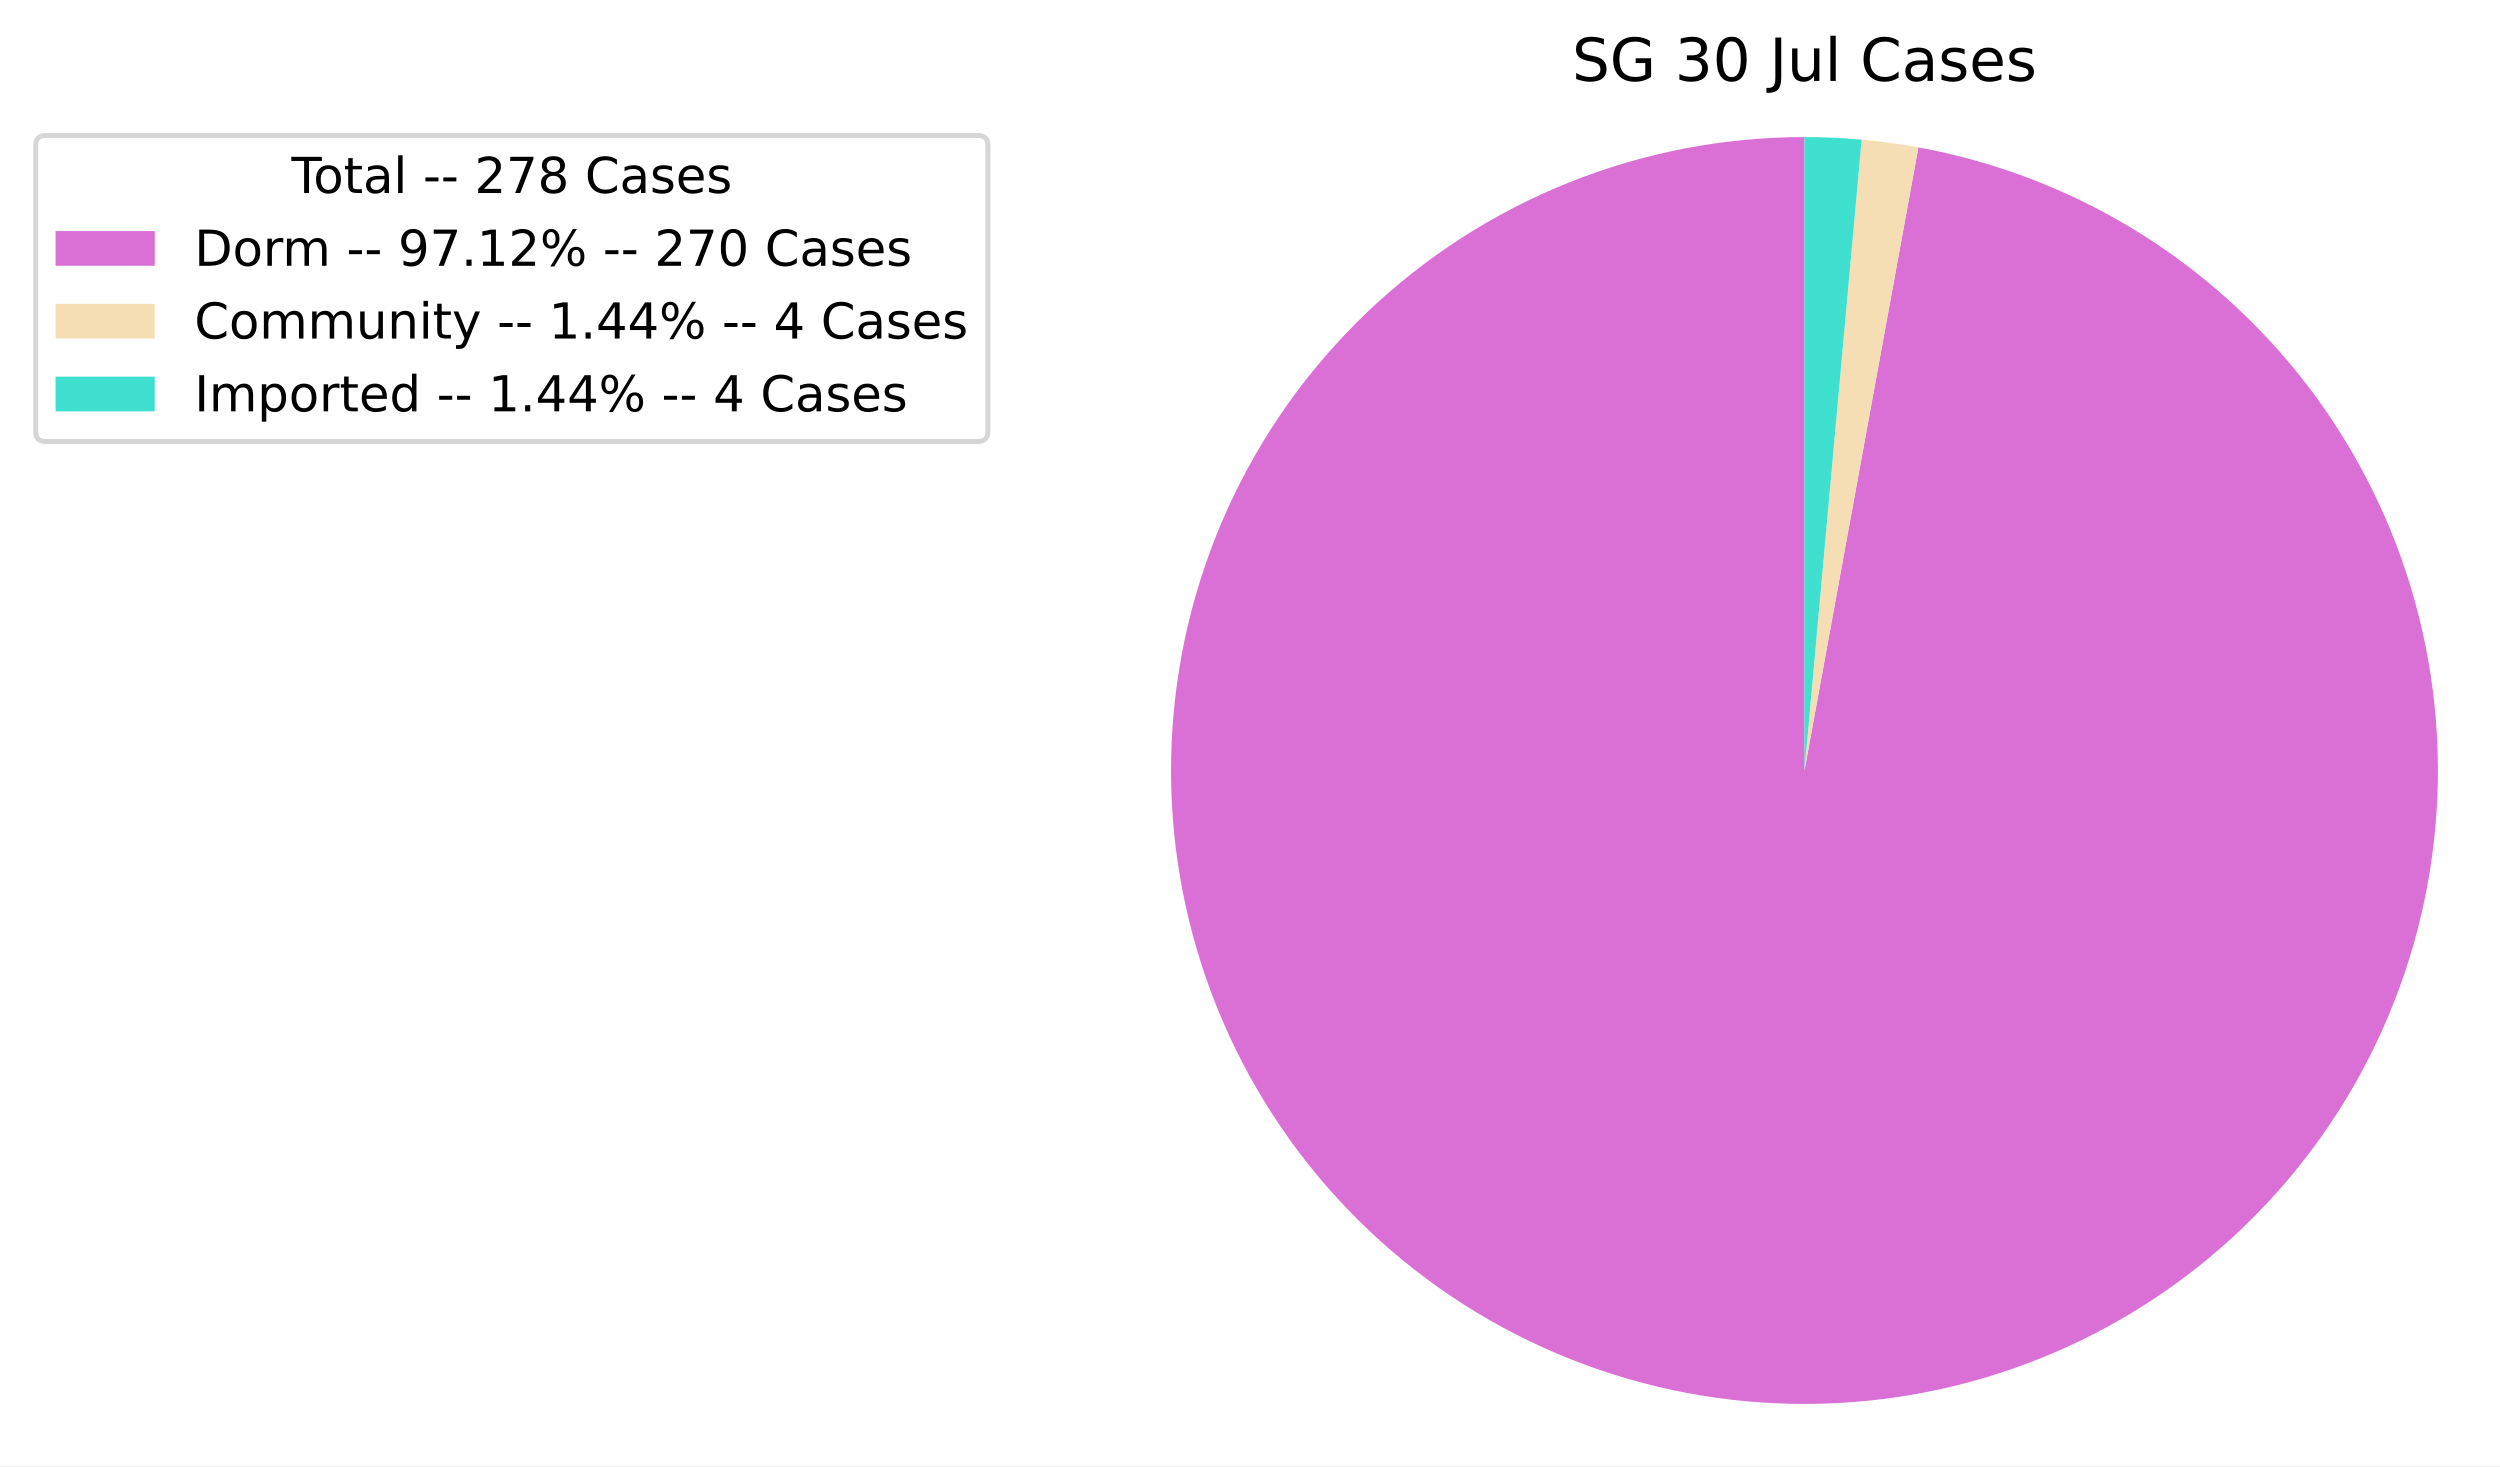
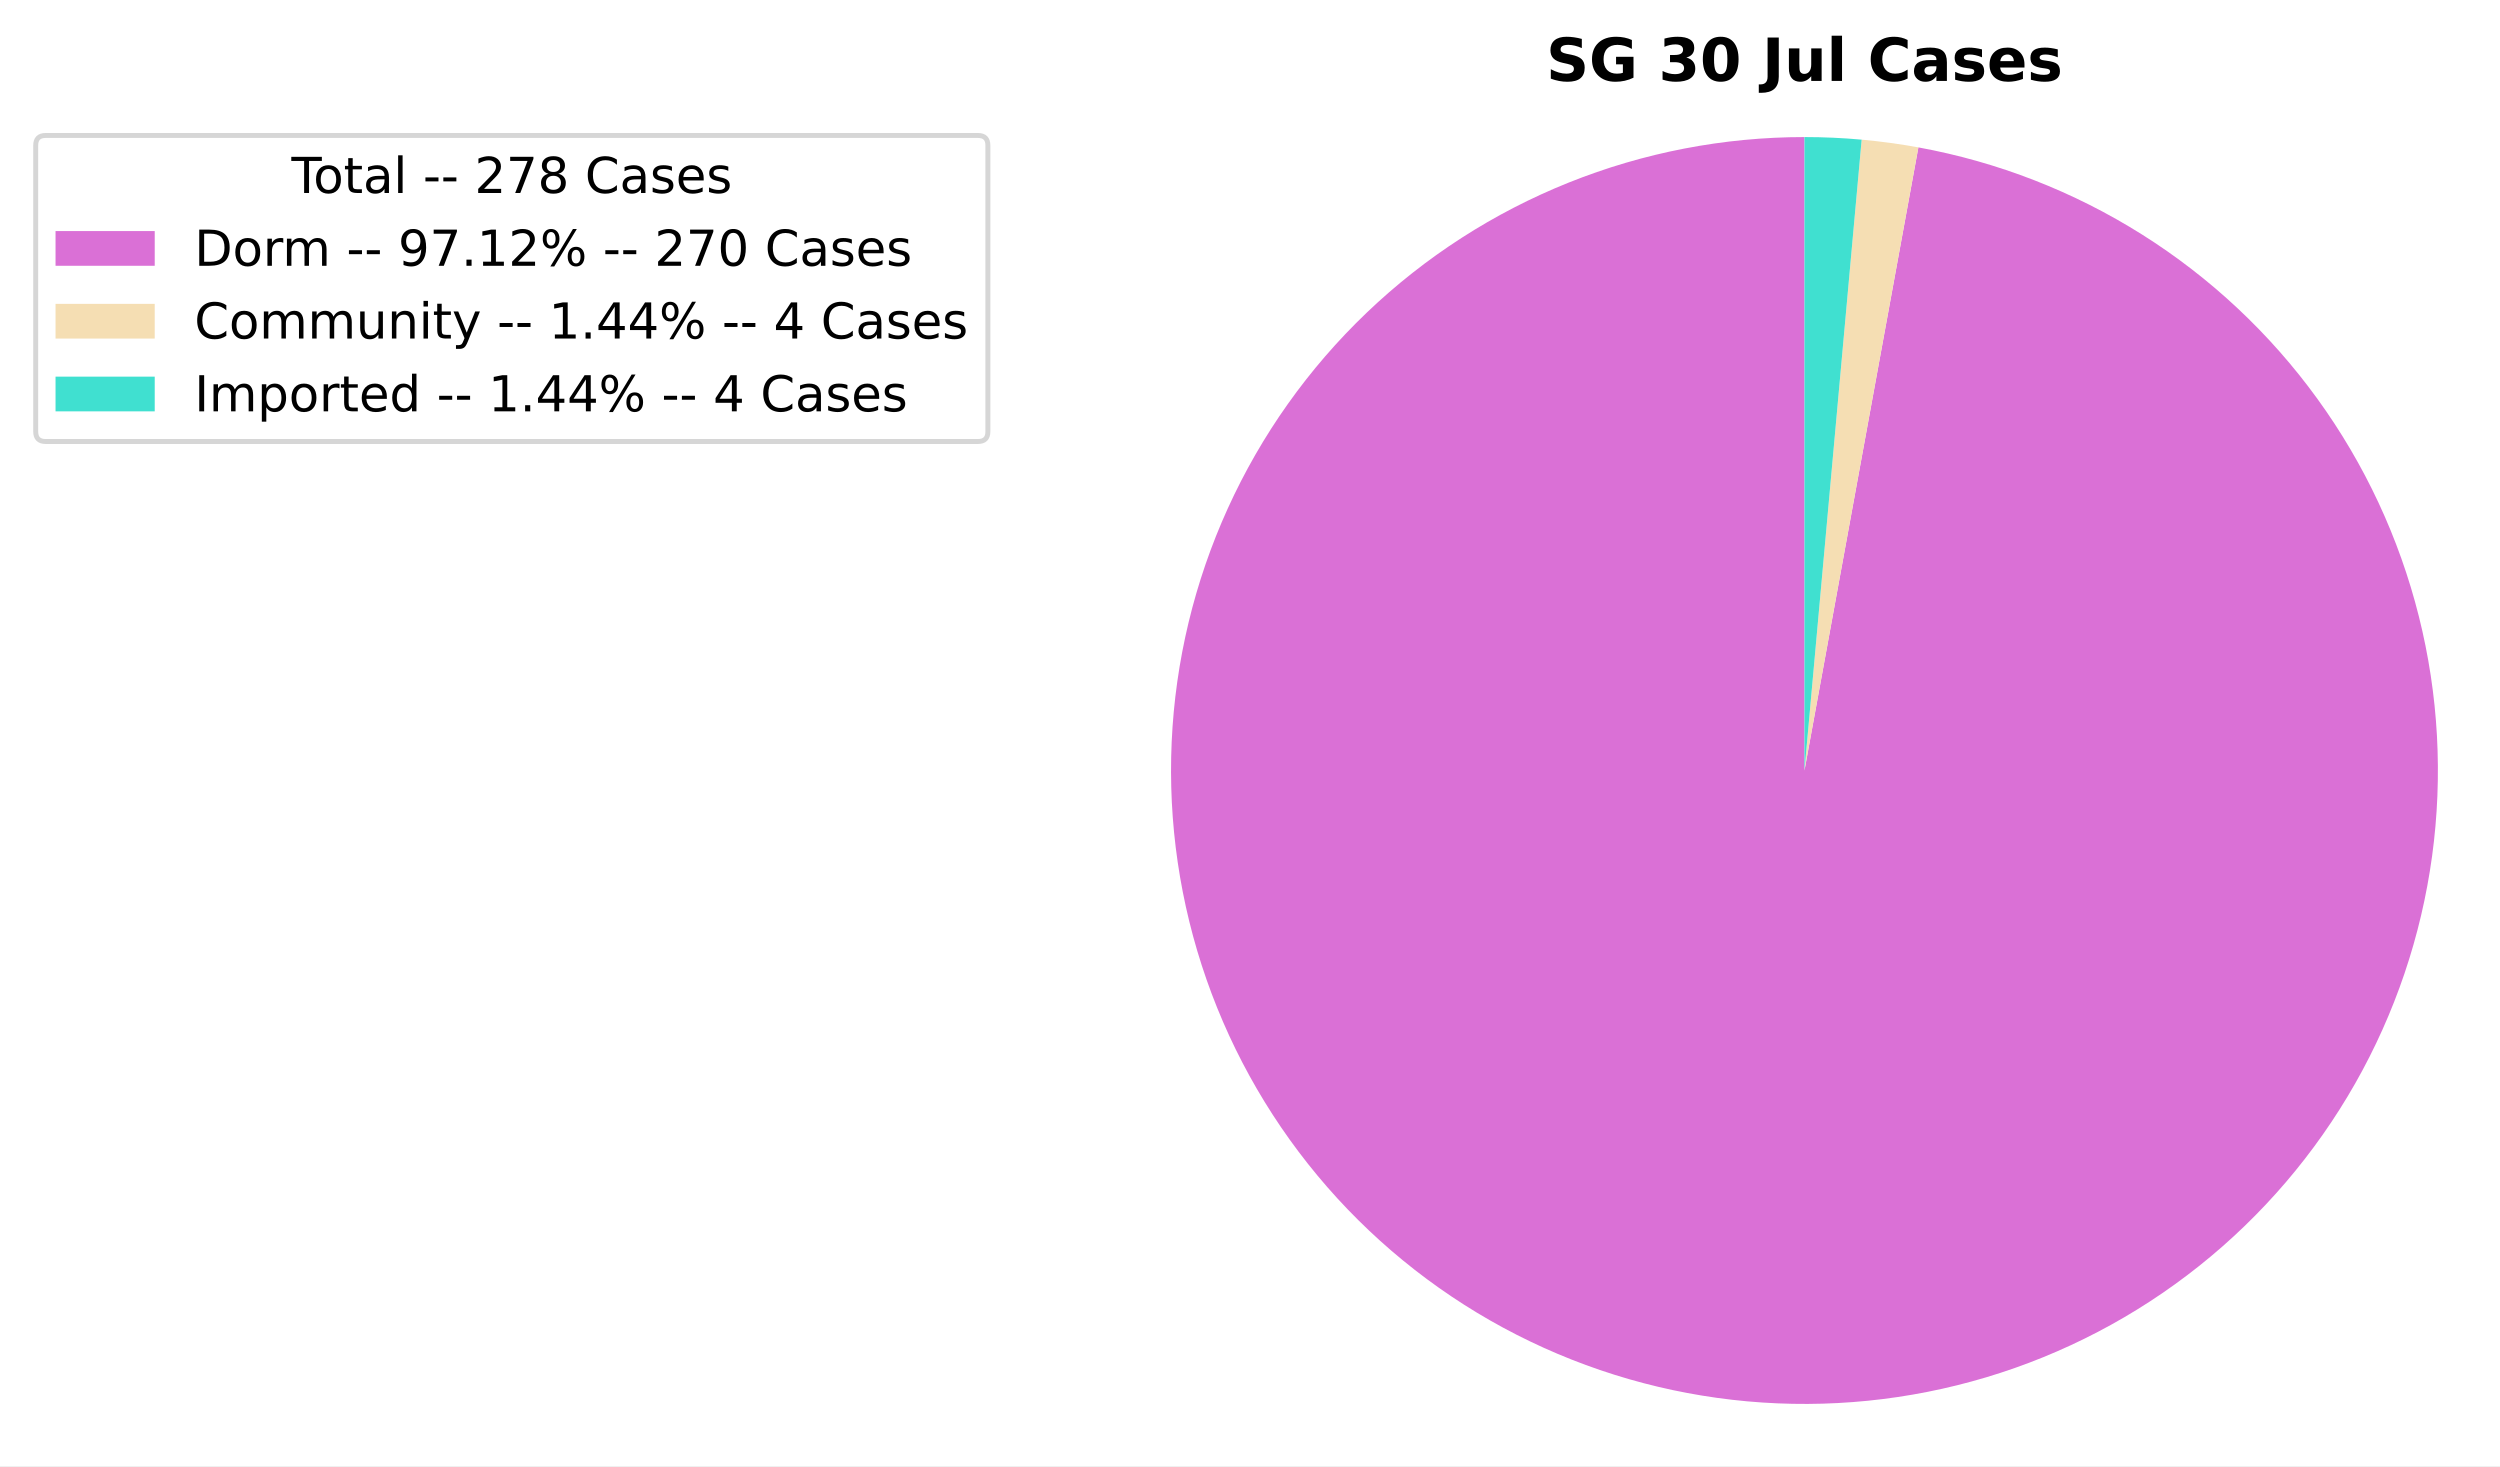
<svg xmlns="http://www.w3.org/2000/svg" xmlns:xlink="http://www.w3.org/1999/xlink" height="295.63pt" version="1.1" viewBox="0 0 504.133 295.63" width="504.133pt">
  <defs>
    <style type="text/css">
*{stroke-linecap:butt;stroke-linejoin:round;}
  </style>
  </defs>
  <g id="figure_1">
    <g id="patch_1">
      <path d="M -0 295.63  L 504.133 295.63  L 504.133 0  L -0 0  z " style="fill:#ffffff;" />
    </g>
    <g id="axes_1">
      <g id="patch_2">
        <path d="M 363.877 27.64  C 347.588 27.64 331.449 30.756 316.332 36.819  C 301.214 42.881 287.394 51.78 275.619 63.035  C 263.845 74.289 254.33 87.692 247.591 102.521  C 240.851 117.349 237.009 133.331 236.273 149.602  C 235.537 165.874 237.92 182.137 243.294 197.513  C 248.667 212.89 256.933 227.097 267.643 239.369  C 278.354 251.64 291.314 261.75 305.822 269.153  C 320.331 276.556 336.123 281.116 352.344 282.586  C 368.566 284.057 384.92 282.411 400.524 277.738  C 416.127 273.065 430.694 265.45 443.437 255.305  C 456.179 245.159 466.865 232.67 474.916 218.51  C 482.967 204.351 488.236 188.782 490.438 172.643  C 492.64 156.504 491.735 140.092 487.771 124.294  C 483.808 108.495 476.859 93.599 467.3 80.411  C 457.741 67.223 445.747 55.984 431.966 47.301  C 418.185 38.619 402.869 32.652 386.847 29.723  L 363.877 155.374  L 363.877 27.64  z " style="fill:#da70d6;" />
      </g>
      <g id="patch_3">
        <path d="M 386.847 29.723  C 384.953 29.377 383.052 29.073 381.145 28.813  C 379.238 28.553 377.326 28.336 375.409 28.162  L 363.877 155.374  L 386.847 29.723  z " style="fill:#f5deb3;" />
      </g>
      <g id="patch_4">
        <path d="M 375.409 28.162  C 373.492 27.988 371.571 27.858 369.649 27.771  C 367.726 27.684 365.801 27.64 363.877 27.64  L 363.877 155.374  L 375.409 28.162  z " style="fill:#40e0d0;" />
      </g>
      <g id="matplotlib.axis_1" />
      <g id="matplotlib.axis_2" />
      <g id="text_1">
        <defs>
-           <path d="M 53.516 70.516  L 53.516 60.891  Q 47.906 63.578 42.922 64.891  Q 37.938 66.219 33.297 66.219  Q 25.25 66.219 20.875 63.094  Q 16.5 59.969 16.5 54.203  Q 16.5 49.359 19.406 46.891  Q 22.312 44.438 30.422 42.922  L 36.375 41.703  Q 47.406 39.594 52.656 34.297  Q 57.906 29 57.906 20.125  Q 57.906 9.516 50.797 4.047  Q 43.703 -1.422 29.984 -1.422  Q 24.812 -1.422 18.969 -0.25  Q 13.141 0.922 6.891 3.219  L 6.891 13.375  Q 12.891 10.016 18.656 8.297  Q 24.422 6.594 29.984 6.594  Q 38.422 6.594 43.016 9.906  Q 47.609 13.234 47.609 19.391  Q 47.609 24.75 44.312 27.781  Q 41.016 30.812 33.5 32.328  L 27.484 33.5  Q 16.453 35.688 11.516 40.375  Q 6.594 45.062 6.594 53.422  Q 6.594 63.094 13.406 68.656  Q 20.219 74.219 32.172 74.219  Q 37.312 74.219 42.625 73.281  Q 47.953 72.359 53.516 70.516  z " id="DejaVuSans-83" />
-           <path d="M 59.516 10.406  L 59.516 29.984  L 43.406 29.984  L 43.406 38.094  L 69.281 38.094  L 69.281 6.781  Q 63.578 2.734 56.688 0.656  Q 49.812 -1.422 42 -1.422  Q 24.906 -1.422 15.25 8.562  Q 5.609 18.562 5.609 36.375  Q 5.609 54.25 15.25 64.234  Q 24.906 74.219 42 74.219  Q 49.125 74.219 55.547 72.453  Q 61.969 70.703 67.391 67.281  L 67.391 56.781  Q 61.922 61.422 55.766 63.766  Q 49.609 66.109 42.828 66.109  Q 29.438 66.109 22.719 58.641  Q 16.016 51.172 16.016 36.375  Q 16.016 21.625 22.719 14.156  Q 29.438 6.688 42.828 6.688  Q 48.047 6.688 52.141 7.594  Q 56.25 8.5 59.516 10.406  z " id="DejaVuSans-71" />
-           <path id="DejaVuSans-32" />
-           <path d="M 40.578 39.312  Q 47.656 37.797 51.625 33  Q 55.609 28.219 55.609 21.188  Q 55.609 10.406 48.188 4.484  Q 40.766 -1.422 27.094 -1.422  Q 22.516 -1.422 17.656 -0.516  Q 12.797 0.391 7.625 2.203  L 7.625 11.719  Q 11.719 9.328 16.594 8.109  Q 21.484 6.891 26.812 6.891  Q 36.078 6.891 40.938 10.547  Q 45.797 14.203 45.797 21.188  Q 45.797 27.641 41.281 31.266  Q 36.766 34.906 28.719 34.906  L 20.219 34.906  L 20.219 43.016  L 29.109 43.016  Q 36.375 43.016 40.234 45.922  Q 44.094 48.828 44.094 54.297  Q 44.094 59.906 40.109 62.906  Q 36.141 65.922 28.719 65.922  Q 24.656 65.922 20.016 65.031  Q 15.375 64.156 9.812 62.312  L 9.812 71.094  Q 15.438 72.656 20.344 73.438  Q 25.25 74.219 29.594 74.219  Q 40.828 74.219 47.359 69.109  Q 53.906 64.016 53.906 55.328  Q 53.906 49.266 50.438 45.094  Q 46.969 40.922 40.578 39.312  z " id="DejaVuSans-51" />
-           <path d="M 31.781 66.406  Q 24.172 66.406 20.328 58.906  Q 16.5 51.422 16.5 36.375  Q 16.5 21.391 20.328 13.891  Q 24.172 6.391 31.781 6.391  Q 39.453 6.391 43.281 13.891  Q 47.125 21.391 47.125 36.375  Q 47.125 51.422 43.281 58.906  Q 39.453 66.406 31.781 66.406  z M 31.781 74.219  Q 44.047 74.219 50.516 64.516  Q 56.984 54.828 56.984 36.375  Q 56.984 17.969 50.516 8.266  Q 44.047 -1.422 31.781 -1.422  Q 19.531 -1.422 13.062 8.266  Q 6.594 17.969 6.594 36.375  Q 6.594 54.828 13.062 64.516  Q 19.531 74.219 31.781 74.219  z " id="DejaVuSans-48" />
-           <path d="M 9.812 72.906  L 19.672 72.906  L 19.672 5.078  Q 19.672 -8.109 14.672 -14.062  Q 9.672 -20.016 -1.422 -20.016  L -5.172 -20.016  L -5.172 -11.719  L -2.094 -11.719  Q 4.438 -11.719 7.125 -8.047  Q 9.812 -4.391 9.812 5.078  z " id="DejaVuSans-74" />
-           <path d="M 8.5 21.578  L 8.5 54.688  L 17.484 54.688  L 17.484 21.922  Q 17.484 14.156 20.5 10.266  Q 23.531 6.391 29.594 6.391  Q 36.859 6.391 41.078 11.031  Q 45.312 15.672 45.312 23.688  L 45.312 54.688  L 54.297 54.688  L 54.297 0  L 45.312 0  L 45.312 8.406  Q 42.047 3.422 37.719 1  Q 33.406 -1.422 27.688 -1.422  Q 18.266 -1.422 13.375 4.438  Q 8.5 10.297 8.5 21.578  z M 31.109 56  z " id="DejaVuSans-117" />
-           <path d="M 9.422 75.984  L 18.406 75.984  L 18.406 0  L 9.422 0  z " id="DejaVuSans-108" />
-           <path d="M 64.406 67.281  L 64.406 56.891  Q 59.422 61.531 53.781 63.812  Q 48.141 66.109 41.797 66.109  Q 29.297 66.109 22.656 58.469  Q 16.016 50.828 16.016 36.375  Q 16.016 21.969 22.656 14.328  Q 29.297 6.688 41.797 6.688  Q 48.141 6.688 53.781 8.984  Q 59.422 11.281 64.406 15.922  L 64.406 5.609  Q 59.234 2.094 53.438 0.328  Q 47.656 -1.422 41.219 -1.422  Q 24.656 -1.422 15.125 8.703  Q 5.609 18.844 5.609 36.375  Q 5.609 53.953 15.125 64.078  Q 24.656 74.219 41.219 74.219  Q 47.75 74.219 53.531 72.484  Q 59.328 70.75 64.406 67.281  z " id="DejaVuSans-67" />
-           <path d="M 34.281 27.484  Q 23.391 27.484 19.188 25  Q 14.984 22.516 14.984 16.5  Q 14.984 11.719 18.141 8.906  Q 21.297 6.109 26.703 6.109  Q 34.188 6.109 38.703 11.406  Q 43.219 16.703 43.219 25.484  L 43.219 27.484  z M 52.203 31.203  L 52.203 0  L 43.219 0  L 43.219 8.297  Q 40.141 3.328 35.547 0.953  Q 30.953 -1.422 24.312 -1.422  Q 15.922 -1.422 10.953 3.297  Q 6 8.016 6 15.922  Q 6 25.141 12.172 29.828  Q 18.359 34.516 30.609 34.516  L 43.219 34.516  L 43.219 35.406  Q 43.219 41.609 39.141 45  Q 35.062 48.391 27.688 48.391  Q 23 48.391 18.547 47.266  Q 14.109 46.141 10.016 43.891  L 10.016 52.203  Q 14.938 54.109 19.578 55.047  Q 24.219 56 28.609 56  Q 40.484 56 46.344 49.844  Q 52.203 43.703 52.203 31.203  z " id="DejaVuSans-97" />
-           <path d="M 44.281 53.078  L 44.281 44.578  Q 40.484 46.531 36.375 47.5  Q 32.281 48.484 27.875 48.484  Q 21.188 48.484 17.844 46.438  Q 14.5 44.391 14.5 40.281  Q 14.5 37.156 16.891 35.375  Q 19.281 33.594 26.516 31.984  L 29.594 31.297  Q 39.156 29.25 43.188 25.516  Q 47.219 21.781 47.219 15.094  Q 47.219 7.469 41.188 3.016  Q 35.156 -1.422 24.609 -1.422  Q 20.219 -1.422 15.453 -0.562  Q 10.688 0.297 5.422 2  L 5.422 11.281  Q 10.406 8.688 15.234 7.391  Q 20.062 6.109 24.812 6.109  Q 31.156 6.109 34.562 8.281  Q 37.984 10.453 37.984 14.406  Q 37.984 18.062 35.516 20.016  Q 33.062 21.969 24.703 23.781  L 21.578 24.516  Q 13.234 26.266 9.516 29.906  Q 5.812 33.547 5.812 39.891  Q 5.812 47.609 11.281 51.797  Q 16.75 56 26.812 56  Q 31.781 56 36.172 55.266  Q 40.578 54.547 44.281 53.078  z " id="DejaVuSans-115" />
-           <path d="M 56.203 29.594  L 56.203 25.203  L 14.891 25.203  Q 15.484 15.922 20.484 11.062  Q 25.484 6.203 34.422 6.203  Q 39.594 6.203 44.453 7.469  Q 49.312 8.734 54.109 11.281  L 54.109 2.781  Q 49.266 0.734 44.188 -0.344  Q 39.109 -1.422 33.891 -1.422  Q 20.797 -1.422 13.156 6.188  Q 5.516 13.812 5.516 26.812  Q 5.516 40.234 12.766 48.109  Q 20.016 56 32.328 56  Q 43.359 56 49.781 48.891  Q 56.203 41.797 56.203 29.594  z M 47.219 32.234  Q 47.125 39.594 43.094 43.984  Q 39.062 48.391 32.422 48.391  Q 24.906 48.391 20.391 44.141  Q 15.875 39.891 15.188 32.172  z " id="DejaVuSans-101" />
+           <path d="M 59.906 70.609  L 59.906 55.172  Q 53.906 57.859 48.188 59.219  Q 42.484 60.594 37.406 60.594  Q 30.672 60.594 27.438 58.734  Q 24.219 56.891 24.219 52.984  Q 24.219 50.047 26.391 48.406  Q 28.562 46.781 34.281 45.609  L 42.281 44  Q 54.438 41.547 59.562 36.562  Q 64.703 31.594 64.703 22.406  Q 64.703 10.359 57.547 4.469  Q 50.391 -1.422 35.688 -1.422  Q 28.766 -1.422 21.781 -0.094  Q 14.797 1.219 7.812 3.812  L 7.812 19.672  Q 14.797 15.969 21.312 14.078  Q 27.828 12.203 33.891 12.203  Q 40.047 12.203 43.312 14.25  Q 46.578 16.312 46.578 20.125  Q 46.578 23.531 44.359 25.391  Q 42.141 27.25 35.5 28.719  L 28.219 30.328  Q 17.281 32.672 12.219 37.797  Q 7.172 42.922 7.172 51.609  Q 7.172 62.5 14.203 68.359  Q 21.234 74.219 34.422 74.219  Q 40.438 74.219 46.781 73.312  Q 53.125 72.406 59.906 70.609  z " id="DejaVuSans-Bold-83" />
+           <path d="M 74.703 5.422  Q 67.672 2 60.109 0.281  Q 52.547 -1.422 44.484 -1.422  Q 26.266 -1.422 15.625 8.766  Q 4.984 18.953 4.984 36.375  Q 4.984 54 15.812 64.109  Q 26.656 74.219 45.516 74.219  Q 52.781 74.219 59.438 72.844  Q 66.109 71.484 72.016 68.797  L 72.016 53.719  Q 65.922 57.172 59.891 58.875  Q 53.859 60.594 47.797 60.594  Q 36.578 60.594 30.5 54.312  Q 24.422 48.047 24.422 36.375  Q 24.422 24.812 30.281 18.5  Q 36.141 12.203 46.922 12.203  Q 49.859 12.203 52.375 12.562  Q 54.891 12.938 56.891 13.719  L 56.891 27.875  L 45.406 27.875  L 45.406 40.484  L 74.703 40.484  z " id="DejaVuSans-Bold-71" />
+           <path id="DejaVuSans-Bold-32" />
+           <path d="M 46.578 39.312  Q 53.953 37.406 57.781 32.688  Q 61.625 27.984 61.625 20.703  Q 61.625 9.859 53.312 4.219  Q 45.016 -1.422 29.109 -1.422  Q 23.484 -1.422 17.844 -0.516  Q 12.203 0.391 6.688 2.203  L 6.688 16.703  Q 11.969 14.062 17.156 12.719  Q 22.359 11.375 27.391 11.375  Q 34.859 11.375 38.844 13.953  Q 42.828 16.547 42.828 21.391  Q 42.828 26.375 38.75 28.938  Q 34.672 31.5 26.703 31.5  L 19.188 31.5  L 19.188 43.609  L 27.094 43.609  Q 34.188 43.609 37.641 45.828  Q 41.109 48.047 41.109 52.594  Q 41.109 56.781 37.734 59.078  Q 34.375 61.375 28.219 61.375  Q 23.688 61.375 19.047 60.344  Q 14.406 59.328 9.812 57.328  L 9.812 71.094  Q 15.375 72.656 20.844 73.438  Q 26.312 74.219 31.594 74.219  Q 45.797 74.219 52.844 69.547  Q 59.906 64.891 59.906 55.516  Q 59.906 49.125 56.531 45.047  Q 53.172 40.969 46.578 39.312  z " id="DejaVuSans-Bold-51" />
+           <path d="M 46 36.531  Q 46 50.203 43.438 55.781  Q 40.875 61.375 34.812 61.375  Q 28.766 61.375 26.172 55.781  Q 23.578 50.203 23.578 36.531  Q 23.578 22.703 26.172 17.031  Q 28.766 11.375 34.812 11.375  Q 40.828 11.375 43.406 17.031  Q 46 22.703 46 36.531  z M 64.797 36.375  Q 64.797 18.266 56.984 8.422  Q 49.172 -1.422 34.812 -1.422  Q 20.406 -1.422 12.594 8.422  Q 4.781 18.266 4.781 36.375  Q 4.781 54.547 12.594 64.375  Q 20.406 74.219 34.812 74.219  Q 49.172 74.219 56.984 64.375  Q 64.797 54.547 64.797 36.375  z " id="DejaVuSans-Bold-48" />
+           <path d="M 9.188 72.906  L 27.984 72.906  L 27.984 7.078  Q 27.984 -6.547 20.578 -13.281  Q 13.188 -20.016 -1.812 -20.016  L -5.609 -20.016  L -5.609 -5.812  L -2.688 -5.812  Q 3.172 -5.812 6.172 -2.531  Q 9.188 0.734 9.188 7.078  z " id="DejaVuSans-Bold-74" />
+           <path d="M 7.812 21.297  L 7.812 54.688  L 25.391 54.688  L 25.391 49.219  Q 25.391 44.781 25.344 38.062  Q 25.297 31.344 25.297 29.109  Q 25.297 22.516 25.641 19.609  Q 25.984 16.703 26.812 15.375  Q 27.875 13.672 29.609 12.734  Q 31.344 11.812 33.594 11.812  Q 39.062 11.812 42.188 16.016  Q 45.312 20.219 45.312 27.688  L 45.312 54.688  L 62.797 54.688  L 62.797 0  L 45.312 0  L 45.312 7.906  Q 41.359 3.125 36.938 0.844  Q 32.516 -1.422 27.203 -1.422  Q 17.719 -1.422 12.766 4.391  Q 7.812 10.203 7.812 21.297  z " id="DejaVuSans-Bold-117" />
+           <path d="M 8.406 75.984  L 25.875 75.984  L 25.875 0  L 8.406 0  z " id="DejaVuSans-Bold-108" />
+           <path d="M 67 4  Q 61.812 1.312 56.203 -0.047  Q 50.594 -1.422 44.484 -1.422  Q 26.266 -1.422 15.625 8.766  Q 4.984 18.953 4.984 36.375  Q 4.984 53.859 15.625 64.031  Q 26.266 74.219 44.484 74.219  Q 50.594 74.219 56.203 72.844  Q 61.812 71.484 67 68.797  L 67 53.719  Q 61.766 57.281 56.688 58.938  Q 51.609 60.594 46 60.594  Q 35.938 60.594 30.172 54.141  Q 24.422 47.703 24.422 36.375  Q 24.422 25.094 30.172 18.641  Q 35.938 12.203 46 12.203  Q 51.609 12.203 56.688 13.859  Q 61.766 15.531 67 19.094  z " id="DejaVuSans-Bold-67" />
+           <path d="M 32.906 24.609  Q 27.438 24.609 24.672 22.75  Q 21.922 20.906 21.922 17.281  Q 21.922 13.969 24.141 12.078  Q 26.375 10.203 30.328 10.203  Q 35.25 10.203 38.625 13.734  Q 42 17.281 42 22.609  L 42 24.609  z M 59.625 31.203  L 59.625 0  L 42 0  L 42 8.109  Q 38.484 3.125 34.078 0.844  Q 29.688 -1.422 23.391 -1.422  Q 14.891 -1.422 9.594 3.531  Q 4.297 8.5 4.297 16.406  Q 4.297 26.031 10.906 30.516  Q 17.531 35.016 31.688 35.016  L 42 35.016  L 42 36.375  Q 42 40.531 38.719 42.453  Q 35.453 44.391 28.516 44.391  Q 22.906 44.391 18.062 43.266  Q 13.234 42.141 9.078 39.891  L 9.078 53.219  Q 14.703 54.594 20.359 55.297  Q 26.031 56 31.688 56  Q 46.484 56 53.047 50.172  Q 59.625 44.344 59.625 31.203  z " id="DejaVuSans-Bold-97" />
+           <path d="M 51.125 52.984  L 51.125 39.703  Q 45.516 42.047 40.281 43.219  Q 35.062 44.391 30.422 44.391  Q 25.438 44.391 23.016 43.141  Q 20.609 41.891 20.609 39.312  Q 20.609 37.203 22.438 36.078  Q 24.266 34.969 29 34.422  L 32.078 33.984  Q 45.516 32.281 50.141 28.375  Q 54.781 24.469 54.781 16.109  Q 54.781 7.375 48.328 2.969  Q 41.891 -1.422 29.109 -1.422  Q 23.688 -1.422 17.891 -0.562  Q 12.109 0.297 6 2  L 6 15.281  Q 11.234 12.75 16.719 11.469  Q 22.219 10.203 27.875 10.203  Q 33.016 10.203 35.594 11.609  Q 38.188 13.031 38.188 15.828  Q 38.188 18.172 36.406 19.312  Q 34.625 20.453 29.297 21.094  L 26.219 21.484  Q 14.547 22.953 9.859 26.906  Q 5.172 30.859 5.172 38.922  Q 5.172 47.609 11.125 51.797  Q 17.094 56 29.391 56  Q 34.234 56 39.547 55.266  Q 44.875 54.547 51.125 52.984  z " id="DejaVuSans-Bold-115" />
+           <path d="M 62.984 27.484  L 62.984 22.516  L 22.125 22.516  Q 22.75 16.359 26.562 13.281  Q 30.375 10.203 37.203 10.203  Q 42.719 10.203 48.5 11.844  Q 54.297 13.484 60.406 16.797  L 60.406 3.328  Q 54.203 0.984 48 -0.219  Q 41.797 -1.422 35.594 -1.422  Q 20.75 -1.422 12.516 6.125  Q 4.297 13.672 4.297 27.297  Q 4.297 40.672 12.375 48.328  Q 20.453 56 34.625 56  Q 47.516 56 55.25 48.234  Q 62.984 40.484 62.984 27.484  z M 45.016 33.297  Q 45.016 38.281 42.109 41.328  Q 39.203 44.391 34.516 44.391  Q 29.438 44.391 26.266 41.531  Q 23.094 38.672 22.312 33.297  z " id="DejaVuSans-Bold-101" />
        </defs>
-         <g transform="translate(317.0138 16.31812)scale(0.12 -0.12)">
-           <use xlink:href="#DejaVuSans-83" />
-           <use x="63.477" xlink:href="#DejaVuSans-71" />
-           <use x="140.967" xlink:href="#DejaVuSans-32" />
-           <use x="172.754" xlink:href="#DejaVuSans-51" />
-           <use x="236.377" xlink:href="#DejaVuSans-48" />
-           <use x="300" xlink:href="#DejaVuSans-32" />
-           <use x="331.787" xlink:href="#DejaVuSans-74" />
-           <use x="361.279" xlink:href="#DejaVuSans-117" />
-           <use x="424.658" xlink:href="#DejaVuSans-108" />
-           <use x="452.441" xlink:href="#DejaVuSans-32" />
-           <use x="484.229" xlink:href="#DejaVuSans-67" />
-           <use x="554.053" xlink:href="#DejaVuSans-97" />
-           <use x="615.332" xlink:href="#DejaVuSans-115" />
-           <use x="667.432" xlink:href="#DejaVuSans-101" />
-           <use x="728.955" xlink:href="#DejaVuSans-115" />
+         <g transform="translate(311.791 16.31812)scale(0.12 -0.12)">
+           <use xlink:href="#DejaVuSans-Bold-83" />
+           <use x="72.021" xlink:href="#DejaVuSans-Bold-71" />
+           <use x="154.102" xlink:href="#DejaVuSans-Bold-32" />
+           <use x="188.916" xlink:href="#DejaVuSans-Bold-51" />
+           <use x="258.496" xlink:href="#DejaVuSans-Bold-48" />
+           <use x="328.076" xlink:href="#DejaVuSans-Bold-32" />
+           <use x="362.891" xlink:href="#DejaVuSans-Bold-74" />
+           <use x="400.098" xlink:href="#DejaVuSans-Bold-117" />
+           <use x="471.289" xlink:href="#DejaVuSans-Bold-108" />
+           <use x="505.566" xlink:href="#DejaVuSans-Bold-32" />
+           <use x="540.381" xlink:href="#DejaVuSans-Bold-67" />
+           <use x="613.77" xlink:href="#DejaVuSans-Bold-97" />
+           <use x="681.25" xlink:href="#DejaVuSans-Bold-115" />
+           <use x="740.771" xlink:href="#DejaVuSans-Bold-101" />
+           <use x="808.594" xlink:href="#DejaVuSans-Bold-115" />
        </g>
      </g>
      <g id="legend_1">
        <g id="patch_5">
          <path d="M 9.2 89.031  L 197.209 89.031  Q 199.209 89.031 199.209 87.031  L 199.209 29.318  Q 199.209 27.318 197.209 27.318  L 9.2 27.318  Q 7.2 27.318 7.2 29.318  L 7.2 87.031  Q 7.2 89.031 9.2 89.031  z " style="fill:#ffffff;opacity:0.8;stroke:#cccccc;stroke-linejoin:miter;" />
        </g>
        <g id="text_2">
          <defs>
            <path d="M -0.297 72.906  L 61.375 72.906  L 61.375 64.594  L 35.5 64.594  L 35.5 0  L 25.594 0  L 25.594 64.594  L -0.297 64.594  z " id="DejaVuSans-84" />
            <path d="M 30.609 48.391  Q 23.391 48.391 19.188 42.75  Q 14.984 37.109 14.984 27.297  Q 14.984 17.484 19.156 11.844  Q 23.344 6.203 30.609 6.203  Q 37.797 6.203 41.984 11.859  Q 46.188 17.531 46.188 27.297  Q 46.188 37.016 41.984 42.703  Q 37.797 48.391 30.609 48.391  z M 30.609 56  Q 42.328 56 49.016 48.375  Q 55.719 40.766 55.719 27.297  Q 55.719 13.875 49.016 6.219  Q 42.328 -1.422 30.609 -1.422  Q 18.844 -1.422 12.172 6.219  Q 5.516 13.875 5.516 27.297  Q 5.516 40.766 12.172 48.375  Q 18.844 56 30.609 56  z " id="DejaVuSans-111" />
            <path d="M 18.312 70.219  L 18.312 54.688  L 36.812 54.688  L 36.812 47.703  L 18.312 47.703  L 18.312 18.016  Q 18.312 11.328 20.141 9.422  Q 21.969 7.516 27.594 7.516  L 36.812 7.516  L 36.812 0  L 27.594 0  Q 17.188 0 13.234 3.875  Q 9.281 7.766 9.281 18.016  L 9.281 47.703  L 2.688 47.703  L 2.688 54.688  L 9.281 54.688  L 9.281 70.219  z " id="DejaVuSans-116" />
+             <path d="M 34.281 27.484  Q 23.391 27.484 19.188 25  Q 14.984 22.516 14.984 16.5  Q 14.984 11.719 18.141 8.906  Q 21.297 6.109 26.703 6.109  Q 34.188 6.109 38.703 11.406  Q 43.219 16.703 43.219 25.484  L 43.219 27.484  z M 52.203 31.203  L 52.203 0  L 43.219 0  L 43.219 8.297  Q 40.141 3.328 35.547 0.953  Q 30.953 -1.422 24.312 -1.422  Q 15.922 -1.422 10.953 3.297  Q 6 8.016 6 15.922  Q 6 25.141 12.172 29.828  Q 18.359 34.516 30.609 34.516  L 43.219 34.516  L 43.219 35.406  Q 43.219 41.609 39.141 45  Q 35.062 48.391 27.688 48.391  Q 23 48.391 18.547 47.266  Q 14.109 46.141 10.016 43.891  L 10.016 52.203  Q 14.938 54.109 19.578 55.047  Q 24.219 56 28.609 56  Q 40.484 56 46.344 49.844  Q 52.203 43.703 52.203 31.203  z " id="DejaVuSans-97" />
+             <path d="M 9.422 75.984  L 18.406 75.984  L 18.406 0  L 9.422 0  z " id="DejaVuSans-108" />
+             <path id="DejaVuSans-32" />
            <path d="M 4.891 31.391  L 31.203 31.391  L 31.203 23.391  L 4.891 23.391  z " id="DejaVuSans-45" />
            <path d="M 19.188 8.297  L 53.609 8.297  L 53.609 0  L 7.328 0  L 7.328 8.297  Q 12.938 14.109 22.625 23.891  Q 32.328 33.688 34.812 36.531  Q 39.547 41.844 41.422 45.531  Q 43.312 49.219 43.312 52.781  Q 43.312 58.594 39.234 62.25  Q 35.156 65.922 28.609 65.922  Q 23.969 65.922 18.812 64.312  Q 13.672 62.703 7.812 59.422  L 7.812 69.391  Q 13.766 71.781 18.938 73  Q 24.125 74.219 28.422 74.219  Q 39.75 74.219 46.484 68.547  Q 53.219 62.891 53.219 53.422  Q 53.219 48.922 51.531 44.891  Q 49.859 40.875 45.406 35.406  Q 44.188 33.984 37.641 27.219  Q 31.109 20.453 19.188 8.297  z " id="DejaVuSans-50" />
            <path d="M 8.203 72.906  L 55.078 72.906  L 55.078 68.703  L 28.609 0  L 18.312 0  L 43.219 64.594  L 8.203 64.594  z " id="DejaVuSans-55" />
            <path d="M 31.781 34.625  Q 24.75 34.625 20.719 30.859  Q 16.703 27.094 16.703 20.516  Q 16.703 13.922 20.719 10.156  Q 24.75 6.391 31.781 6.391  Q 38.812 6.391 42.859 10.172  Q 46.922 13.969 46.922 20.516  Q 46.922 27.094 42.891 30.859  Q 38.875 34.625 31.781 34.625  z M 21.922 38.812  Q 15.578 40.375 12.031 44.719  Q 8.5 49.078 8.5 55.328  Q 8.5 64.062 14.719 69.141  Q 20.953 74.219 31.781 74.219  Q 42.672 74.219 48.875 69.141  Q 55.078 64.062 55.078 55.328  Q 55.078 49.078 51.531 44.719  Q 48 40.375 41.703 38.812  Q 48.828 37.156 52.797 32.312  Q 56.781 27.484 56.781 20.516  Q 56.781 9.906 50.312 4.234  Q 43.844 -1.422 31.781 -1.422  Q 19.734 -1.422 13.25 4.234  Q 6.781 9.906 6.781 20.516  Q 6.781 27.484 10.781 32.312  Q 14.797 37.156 21.922 38.812  z M 18.312 54.391  Q 18.312 48.734 21.844 45.562  Q 25.391 42.391 31.781 42.391  Q 38.141 42.391 41.719 45.562  Q 45.312 48.734 45.312 54.391  Q 45.312 60.062 41.719 63.234  Q 38.141 66.406 31.781 66.406  Q 25.391 66.406 21.844 63.234  Q 18.312 60.062 18.312 54.391  z " id="DejaVuSans-56" />
+             <path d="M 64.406 67.281  L 64.406 56.891  Q 59.422 61.531 53.781 63.812  Q 48.141 66.109 41.797 66.109  Q 29.297 66.109 22.656 58.469  Q 16.016 50.828 16.016 36.375  Q 16.016 21.969 22.656 14.328  Q 29.297 6.688 41.797 6.688  Q 48.141 6.688 53.781 8.984  Q 59.422 11.281 64.406 15.922  L 64.406 5.609  Q 59.234 2.094 53.438 0.328  Q 47.656 -1.422 41.219 -1.422  Q 24.656 -1.422 15.125 8.703  Q 5.609 18.844 5.609 36.375  Q 5.609 53.953 15.125 64.078  Q 24.656 74.219 41.219 74.219  Q 47.75 74.219 53.531 72.484  Q 59.328 70.75 64.406 67.281  z " id="DejaVuSans-67" />
+             <path d="M 44.281 53.078  L 44.281 44.578  Q 40.484 46.531 36.375 47.5  Q 32.281 48.484 27.875 48.484  Q 21.188 48.484 17.844 46.438  Q 14.5 44.391 14.5 40.281  Q 14.5 37.156 16.891 35.375  Q 19.281 33.594 26.516 31.984  L 29.594 31.297  Q 39.156 29.25 43.188 25.516  Q 47.219 21.781 47.219 15.094  Q 47.219 7.469 41.188 3.016  Q 35.156 -1.422 24.609 -1.422  Q 20.219 -1.422 15.453 -0.562  Q 10.688 0.297 5.422 2  L 5.422 11.281  Q 10.406 8.688 15.234 7.391  Q 20.062 6.109 24.812 6.109  Q 31.156 6.109 34.562 8.281  Q 37.984 10.453 37.984 14.406  Q 37.984 18.062 35.516 20.016  Q 33.062 21.969 24.703 23.781  L 21.578 24.516  Q 13.234 26.266 9.516 29.906  Q 5.812 33.547 5.812 39.891  Q 5.812 47.609 11.281 51.797  Q 16.75 56 26.812 56  Q 31.781 56 36.172 55.266  Q 40.578 54.547 44.281 53.078  z " id="DejaVuSans-115" />
+             <path d="M 56.203 29.594  L 56.203 25.203  L 14.891 25.203  Q 15.484 15.922 20.484 11.062  Q 25.484 6.203 34.422 6.203  Q 39.594 6.203 44.453 7.469  Q 49.312 8.734 54.109 11.281  L 54.109 2.781  Q 49.266 0.734 44.188 -0.344  Q 39.109 -1.422 33.891 -1.422  Q 20.797 -1.422 13.156 6.188  Q 5.516 13.812 5.516 26.812  Q 5.516 40.234 12.766 48.109  Q 20.016 56 32.328 56  Q 43.359 56 49.781 48.891  Q 56.203 41.797 56.203 29.594  z M 47.219 32.234  Q 47.125 39.594 43.094 43.984  Q 39.062 48.391 32.422 48.391  Q 24.906 48.391 20.391 44.141  Q 15.875 39.891 15.188 32.172  z " id="DejaVuSans-101" />
          </defs>
          <g transform="translate(58.76797 38.91656)scale(0.1 -0.1)">
            <use xlink:href="#DejaVuSans-84" />
            <use x="44.084" xlink:href="#DejaVuSans-111" />
            <use x="105.266" xlink:href="#DejaVuSans-116" />
            <use x="144.475" xlink:href="#DejaVuSans-97" />
            <use x="205.754" xlink:href="#DejaVuSans-108" />
            <use x="233.537" xlink:href="#DejaVuSans-32" />
            <use x="265.324" xlink:href="#DejaVuSans-45" />
            <use x="301.408" xlink:href="#DejaVuSans-45" />
            <use x="337.492" xlink:href="#DejaVuSans-32" />
            <use x="369.279" xlink:href="#DejaVuSans-50" />
            <use x="432.902" xlink:href="#DejaVuSans-55" />
            <use x="496.525" xlink:href="#DejaVuSans-56" />
            <use x="560.148" xlink:href="#DejaVuSans-32" />
            <use x="591.936" xlink:href="#DejaVuSans-67" />
            <use x="661.76" xlink:href="#DejaVuSans-97" />
            <use x="723.039" xlink:href="#DejaVuSans-115" />
            <use x="775.139" xlink:href="#DejaVuSans-101" />
            <use x="836.662" xlink:href="#DejaVuSans-115" />
          </g>
        </g>
        <g id="patch_6">
          <path d="M 11.2 53.595  L 31.2 53.595  L 31.2 46.595  L 11.2 46.595  z " style="fill:#da70d6;" />
        </g>
        <g id="text_3">
          <defs>
            <path d="M 19.672 64.797  L 19.672 8.109  L 31.594 8.109  Q 46.688 8.109 53.688 14.938  Q 60.688 21.781 60.688 36.531  Q 60.688 51.172 53.688 57.984  Q 46.688 64.797 31.594 64.797  z M 9.812 72.906  L 30.078 72.906  Q 51.266 72.906 61.172 64.094  Q 71.094 55.281 71.094 36.531  Q 71.094 17.672 61.125 8.828  Q 51.172 0 30.078 0  L 9.812 0  z " id="DejaVuSans-68" />
            <path d="M 41.109 46.297  Q 39.594 47.172 37.812 47.578  Q 36.031 48 33.891 48  Q 26.266 48 22.188 43.047  Q 18.109 38.094 18.109 28.812  L 18.109 0  L 9.078 0  L 9.078 54.688  L 18.109 54.688  L 18.109 46.188  Q 20.953 51.172 25.484 53.578  Q 30.031 56 36.531 56  Q 37.453 56 38.578 55.875  Q 39.703 55.766 41.062 55.516  z " id="DejaVuSans-114" />
            <path d="M 52 44.188  Q 55.375 50.25 60.062 53.125  Q 64.75 56 71.094 56  Q 79.641 56 84.281 50.016  Q 88.922 44.047 88.922 33.016  L 88.922 0  L 79.891 0  L 79.891 32.719  Q 79.891 40.578 77.094 44.375  Q 74.312 48.188 68.609 48.188  Q 61.625 48.188 57.562 43.547  Q 53.516 38.922 53.516 30.906  L 53.516 0  L 44.484 0  L 44.484 32.719  Q 44.484 40.625 41.703 44.406  Q 38.922 48.188 33.109 48.188  Q 26.219 48.188 22.156 43.531  Q 18.109 38.875 18.109 30.906  L 18.109 0  L 9.078 0  L 9.078 54.688  L 18.109 54.688  L 18.109 46.188  Q 21.188 51.219 25.484 53.609  Q 29.781 56 35.688 56  Q 41.656 56 45.828 52.969  Q 50 49.953 52 44.188  z " id="DejaVuSans-109" />
            <path d="M 10.984 1.516  L 10.984 10.5  Q 14.703 8.734 18.5 7.812  Q 22.312 6.891 25.984 6.891  Q 35.75 6.891 40.891 13.453  Q 46.047 20.016 46.781 33.406  Q 43.953 29.203 39.594 26.953  Q 35.25 24.703 29.984 24.703  Q 19.047 24.703 12.672 31.312  Q 6.297 37.938 6.297 49.422  Q 6.297 60.641 12.938 67.422  Q 19.578 74.219 30.609 74.219  Q 43.266 74.219 49.922 64.516  Q 56.594 54.828 56.594 36.375  Q 56.594 19.141 48.406 8.859  Q 40.234 -1.422 26.422 -1.422  Q 22.703 -1.422 18.891 -0.688  Q 15.094 0.047 10.984 1.516  z M 30.609 32.422  Q 37.25 32.422 41.125 36.953  Q 45.016 41.5 45.016 49.422  Q 45.016 57.281 41.125 61.844  Q 37.25 66.406 30.609 66.406  Q 23.969 66.406 20.094 61.844  Q 16.219 57.281 16.219 49.422  Q 16.219 41.5 20.094 36.953  Q 23.969 32.422 30.609 32.422  z " id="DejaVuSans-57" />
            <path d="M 10.688 12.406  L 21 12.406  L 21 0  L 10.688 0  z " id="DejaVuSans-46" />
            <path d="M 12.406 8.297  L 28.516 8.297  L 28.516 63.922  L 10.984 60.406  L 10.984 69.391  L 28.422 72.906  L 38.281 72.906  L 38.281 8.297  L 54.391 8.297  L 54.391 0  L 12.406 0  z " id="DejaVuSans-49" />
            <path d="M 72.703 32.078  Q 68.453 32.078 66.031 28.469  Q 63.625 24.859 63.625 18.406  Q 63.625 12.062 66.031 8.422  Q 68.453 4.781 72.703 4.781  Q 76.859 4.781 79.266 8.422  Q 81.688 12.062 81.688 18.406  Q 81.688 24.812 79.266 28.438  Q 76.859 32.078 72.703 32.078  z M 72.703 38.281  Q 80.422 38.281 84.953 32.906  Q 89.5 27.547 89.5 18.406  Q 89.5 9.281 84.938 3.922  Q 80.375 -1.422 72.703 -1.422  Q 64.891 -1.422 60.344 3.922  Q 55.812 9.281 55.812 18.406  Q 55.812 27.594 60.375 32.938  Q 64.938 38.281 72.703 38.281  z M 22.312 68.016  Q 18.109 68.016 15.688 64.375  Q 13.281 60.75 13.281 54.391  Q 13.281 47.953 15.672 44.328  Q 18.062 40.719 22.312 40.719  Q 26.562 40.719 28.969 44.328  Q 31.391 47.953 31.391 54.391  Q 31.391 60.688 28.953 64.344  Q 26.516 68.016 22.312 68.016  z M 66.406 74.219  L 74.219 74.219  L 28.609 -1.422  L 20.797 -1.422  z M 22.312 74.219  Q 30.031 74.219 34.609 68.875  Q 39.203 63.531 39.203 54.391  Q 39.203 45.172 34.641 39.844  Q 30.078 34.516 22.312 34.516  Q 14.547 34.516 10.031 39.859  Q 5.516 45.219 5.516 54.391  Q 5.516 63.484 10.047 68.844  Q 14.594 74.219 22.312 74.219  z " id="DejaVuSans-37" />
+             <path d="M 31.781 66.406  Q 24.172 66.406 20.328 58.906  Q 16.5 51.422 16.5 36.375  Q 16.5 21.391 20.328 13.891  Q 24.172 6.391 31.781 6.391  Q 39.453 6.391 43.281 13.891  Q 47.125 21.391 47.125 36.375  Q 47.125 51.422 43.281 58.906  Q 39.453 66.406 31.781 66.406  z M 31.781 74.219  Q 44.047 74.219 50.516 64.516  Q 56.984 54.828 56.984 36.375  Q 56.984 17.969 50.516 8.266  Q 44.047 -1.422 31.781 -1.422  Q 19.531 -1.422 13.062 8.266  Q 6.594 17.969 6.594 36.375  Q 6.594 54.828 13.062 64.516  Q 19.531 74.219 31.781 74.219  z " id="DejaVuSans-48" />
          </defs>
          <g transform="translate(39.2 53.59469)scale(0.1 -0.1)">
            <use xlink:href="#DejaVuSans-68" />
            <use x="77.002" xlink:href="#DejaVuSans-111" />
            <use x="138.184" xlink:href="#DejaVuSans-114" />
            <use x="177.547" xlink:href="#DejaVuSans-109" />
            <use x="274.959" xlink:href="#DejaVuSans-32" />
            <use x="306.746" xlink:href="#DejaVuSans-45" />
            <use x="342.83" xlink:href="#DejaVuSans-45" />
            <use x="378.914" xlink:href="#DejaVuSans-32" />
            <use x="410.701" xlink:href="#DejaVuSans-57" />
            <use x="474.324" xlink:href="#DejaVuSans-55" />
            <use x="537.947" xlink:href="#DejaVuSans-46" />
            <use x="569.734" xlink:href="#DejaVuSans-49" />
            <use x="633.357" xlink:href="#DejaVuSans-50" />
            <use x="696.98" xlink:href="#DejaVuSans-37" />
            <use x="792" xlink:href="#DejaVuSans-32" />
            <use x="823.787" xlink:href="#DejaVuSans-45" />
            <use x="859.871" xlink:href="#DejaVuSans-45" />
            <use x="895.955" xlink:href="#DejaVuSans-32" />
            <use x="927.742" xlink:href="#DejaVuSans-50" />
            <use x="991.365" xlink:href="#DejaVuSans-55" />
            <use x="1054.988" xlink:href="#DejaVuSans-48" />
            <use x="1118.611" xlink:href="#DejaVuSans-32" />
            <use x="1150.398" xlink:href="#DejaVuSans-67" />
            <use x="1220.223" xlink:href="#DejaVuSans-97" />
            <use x="1281.502" xlink:href="#DejaVuSans-115" />
            <use x="1333.602" xlink:href="#DejaVuSans-101" />
            <use x="1395.125" xlink:href="#DejaVuSans-115" />
          </g>
        </g>
        <g id="patch_7">
          <path d="M 11.2 68.273  L 31.2 68.273  L 31.2 61.273  L 11.2 61.273  z " style="fill:#f5deb3;" />
        </g>
        <g id="text_4">
          <defs>
+             <path d="M 8.5 21.578  L 8.5 54.688  L 17.484 54.688  L 17.484 21.922  Q 17.484 14.156 20.5 10.266  Q 23.531 6.391 29.594 6.391  Q 36.859 6.391 41.078 11.031  Q 45.312 15.672 45.312 23.688  L 45.312 54.688  L 54.297 54.688  L 54.297 0  L 45.312 0  L 45.312 8.406  Q 42.047 3.422 37.719 1  Q 33.406 -1.422 27.688 -1.422  Q 18.266 -1.422 13.375 4.438  Q 8.5 10.297 8.5 21.578  z M 31.109 56  z " id="DejaVuSans-117" />
            <path d="M 54.891 33.016  L 54.891 0  L 45.906 0  L 45.906 32.719  Q 45.906 40.484 42.875 44.328  Q 39.844 48.188 33.797 48.188  Q 26.516 48.188 22.312 43.547  Q 18.109 38.922 18.109 30.906  L 18.109 0  L 9.078 0  L 9.078 54.688  L 18.109 54.688  L 18.109 46.188  Q 21.344 51.125 25.703 53.562  Q 30.078 56 35.797 56  Q 45.219 56 50.047 50.172  Q 54.891 44.344 54.891 33.016  z " id="DejaVuSans-110" />
            <path d="M 9.422 54.688  L 18.406 54.688  L 18.406 0  L 9.422 0  z M 9.422 75.984  L 18.406 75.984  L 18.406 64.594  L 9.422 64.594  z " id="DejaVuSans-105" />
            <path d="M 32.172 -5.078  Q 28.375 -14.844 24.75 -17.812  Q 21.141 -20.797 15.094 -20.797  L 7.906 -20.797  L 7.906 -13.281  L 13.188 -13.281  Q 16.891 -13.281 18.938 -11.516  Q 21 -9.766 23.484 -3.219  L 25.094 0.875  L 2.984 54.688  L 12.5 54.688  L 29.594 11.922  L 46.688 54.688  L 56.203 54.688  z " id="DejaVuSans-121" />
            <path d="M 37.797 64.312  L 12.891 25.391  L 37.797 25.391  z M 35.203 72.906  L 47.609 72.906  L 47.609 25.391  L 58.016 25.391  L 58.016 17.188  L 47.609 17.188  L 47.609 0  L 37.797 0  L 37.797 17.188  L 4.891 17.188  L 4.891 26.703  z " id="DejaVuSans-52" />
          </defs>
          <g transform="translate(39.2 68.27281)scale(0.1 -0.1)">
            <use xlink:href="#DejaVuSans-67" />
            <use x="69.824" xlink:href="#DejaVuSans-111" />
            <use x="131.006" xlink:href="#DejaVuSans-109" />
            <use x="228.418" xlink:href="#DejaVuSans-109" />
            <use x="325.83" xlink:href="#DejaVuSans-117" />
            <use x="389.209" xlink:href="#DejaVuSans-110" />
            <use x="452.588" xlink:href="#DejaVuSans-105" />
            <use x="480.371" xlink:href="#DejaVuSans-116" />
            <use x="519.58" xlink:href="#DejaVuSans-121" />
            <use x="578.76" xlink:href="#DejaVuSans-32" />
            <use x="610.547" xlink:href="#DejaVuSans-45" />
            <use x="646.631" xlink:href="#DejaVuSans-45" />
            <use x="682.715" xlink:href="#DejaVuSans-32" />
            <use x="714.502" xlink:href="#DejaVuSans-49" />
            <use x="778.125" xlink:href="#DejaVuSans-46" />
            <use x="809.912" xlink:href="#DejaVuSans-52" />
            <use x="873.535" xlink:href="#DejaVuSans-52" />
            <use x="937.158" xlink:href="#DejaVuSans-37" />
            <use x="1032.178" xlink:href="#DejaVuSans-32" />
            <use x="1063.965" xlink:href="#DejaVuSans-45" />
            <use x="1100.049" xlink:href="#DejaVuSans-45" />
            <use x="1136.133" xlink:href="#DejaVuSans-32" />
            <use x="1167.92" xlink:href="#DejaVuSans-52" />
            <use x="1231.543" xlink:href="#DejaVuSans-32" />
            <use x="1263.33" xlink:href="#DejaVuSans-67" />
            <use x="1333.154" xlink:href="#DejaVuSans-97" />
            <use x="1394.434" xlink:href="#DejaVuSans-115" />
            <use x="1446.533" xlink:href="#DejaVuSans-101" />
            <use x="1508.057" xlink:href="#DejaVuSans-115" />
          </g>
        </g>
        <g id="patch_8">
          <path d="M 11.2 82.951  L 31.2 82.951  L 31.2 75.951  L 11.2 75.951  z " style="fill:#40e0d0;" />
        </g>
        <g id="text_5">
          <defs>
            <path d="M 9.812 72.906  L 19.672 72.906  L 19.672 0  L 9.812 0  z " id="DejaVuSans-73" />
            <path d="M 18.109 8.203  L 18.109 -20.797  L 9.078 -20.797  L 9.078 54.688  L 18.109 54.688  L 18.109 46.391  Q 20.953 51.266 25.266 53.625  Q 29.594 56 35.594 56  Q 45.562 56 51.781 48.094  Q 58.016 40.188 58.016 27.297  Q 58.016 14.406 51.781 6.484  Q 45.562 -1.422 35.594 -1.422  Q 29.594 -1.422 25.266 0.953  Q 20.953 3.328 18.109 8.203  z M 48.688 27.297  Q 48.688 37.203 44.609 42.844  Q 40.531 48.484 33.406 48.484  Q 26.266 48.484 22.188 42.844  Q 18.109 37.203 18.109 27.297  Q 18.109 17.391 22.188 11.75  Q 26.266 6.109 33.406 6.109  Q 40.531 6.109 44.609 11.75  Q 48.688 17.391 48.688 27.297  z " id="DejaVuSans-112" />
            <path d="M 45.406 46.391  L 45.406 75.984  L 54.391 75.984  L 54.391 0  L 45.406 0  L 45.406 8.203  Q 42.578 3.328 38.25 0.953  Q 33.938 -1.422 27.875 -1.422  Q 17.969 -1.422 11.734 6.484  Q 5.516 14.406 5.516 27.297  Q 5.516 40.188 11.734 48.094  Q 17.969 56 27.875 56  Q 33.938 56 38.25 53.625  Q 42.578 51.266 45.406 46.391  z M 14.797 27.297  Q 14.797 17.391 18.875 11.75  Q 22.953 6.109 30.078 6.109  Q 37.203 6.109 41.297 11.75  Q 45.406 17.391 45.406 27.297  Q 45.406 37.203 41.297 42.844  Q 37.203 48.484 30.078 48.484  Q 22.953 48.484 18.875 42.844  Q 14.797 37.203 14.797 27.297  z " id="DejaVuSans-100" />
          </defs>
          <g transform="translate(39.2 82.95094)scale(0.1 -0.1)">
            <use xlink:href="#DejaVuSans-73" />
            <use x="29.492" xlink:href="#DejaVuSans-109" />
            <use x="126.904" xlink:href="#DejaVuSans-112" />
            <use x="190.381" xlink:href="#DejaVuSans-111" />
            <use x="251.562" xlink:href="#DejaVuSans-114" />
            <use x="292.676" xlink:href="#DejaVuSans-116" />
            <use x="331.885" xlink:href="#DejaVuSans-101" />
            <use x="393.408" xlink:href="#DejaVuSans-100" />
            <use x="456.885" xlink:href="#DejaVuSans-32" />
            <use x="488.672" xlink:href="#DejaVuSans-45" />
            <use x="524.756" xlink:href="#DejaVuSans-45" />
            <use x="560.84" xlink:href="#DejaVuSans-32" />
            <use x="592.627" xlink:href="#DejaVuSans-49" />
            <use x="656.25" xlink:href="#DejaVuSans-46" />
            <use x="688.037" xlink:href="#DejaVuSans-52" />
            <use x="751.66" xlink:href="#DejaVuSans-52" />
            <use x="815.283" xlink:href="#DejaVuSans-37" />
            <use x="910.303" xlink:href="#DejaVuSans-32" />
            <use x="942.09" xlink:href="#DejaVuSans-45" />
            <use x="978.174" xlink:href="#DejaVuSans-45" />
            <use x="1014.258" xlink:href="#DejaVuSans-32" />
            <use x="1046.045" xlink:href="#DejaVuSans-52" />
            <use x="1109.668" xlink:href="#DejaVuSans-32" />
            <use x="1141.455" xlink:href="#DejaVuSans-67" />
            <use x="1211.279" xlink:href="#DejaVuSans-97" />
            <use x="1272.559" xlink:href="#DejaVuSans-115" />
            <use x="1324.658" xlink:href="#DejaVuSans-101" />
            <use x="1386.182" xlink:href="#DejaVuSans-115" />
          </g>
        </g>
      </g>
    </g>
  </g>
</svg>
